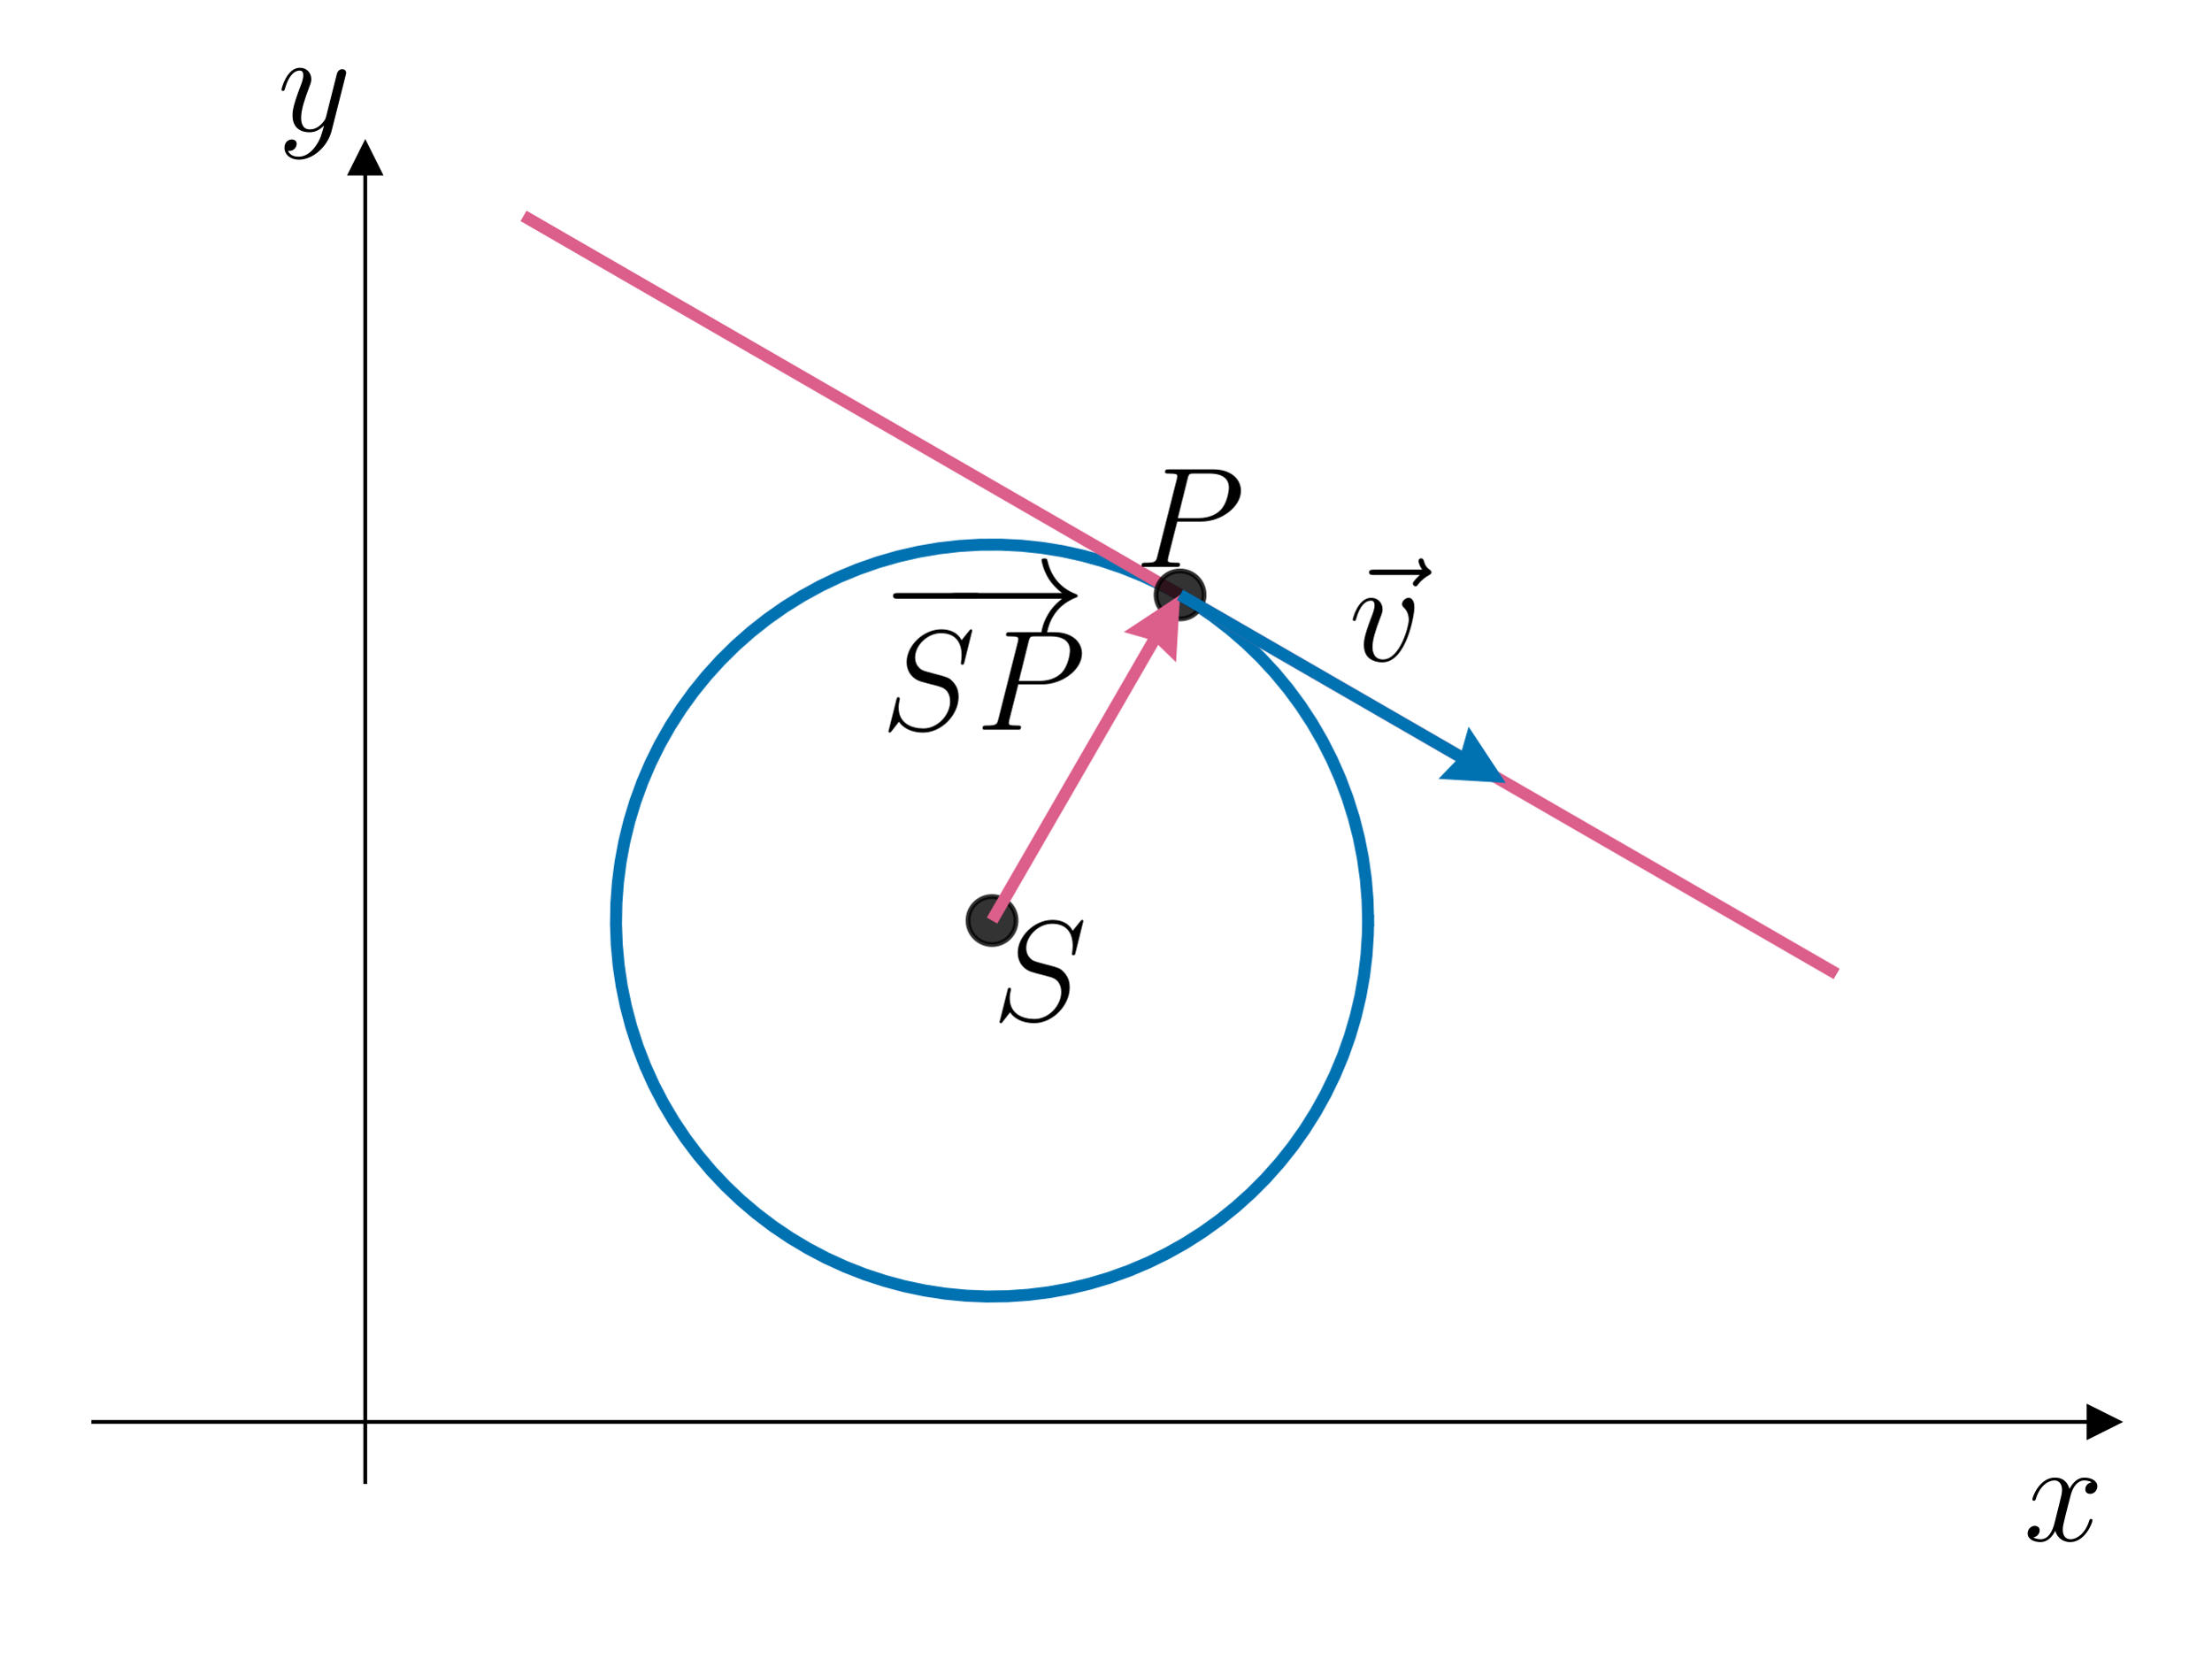
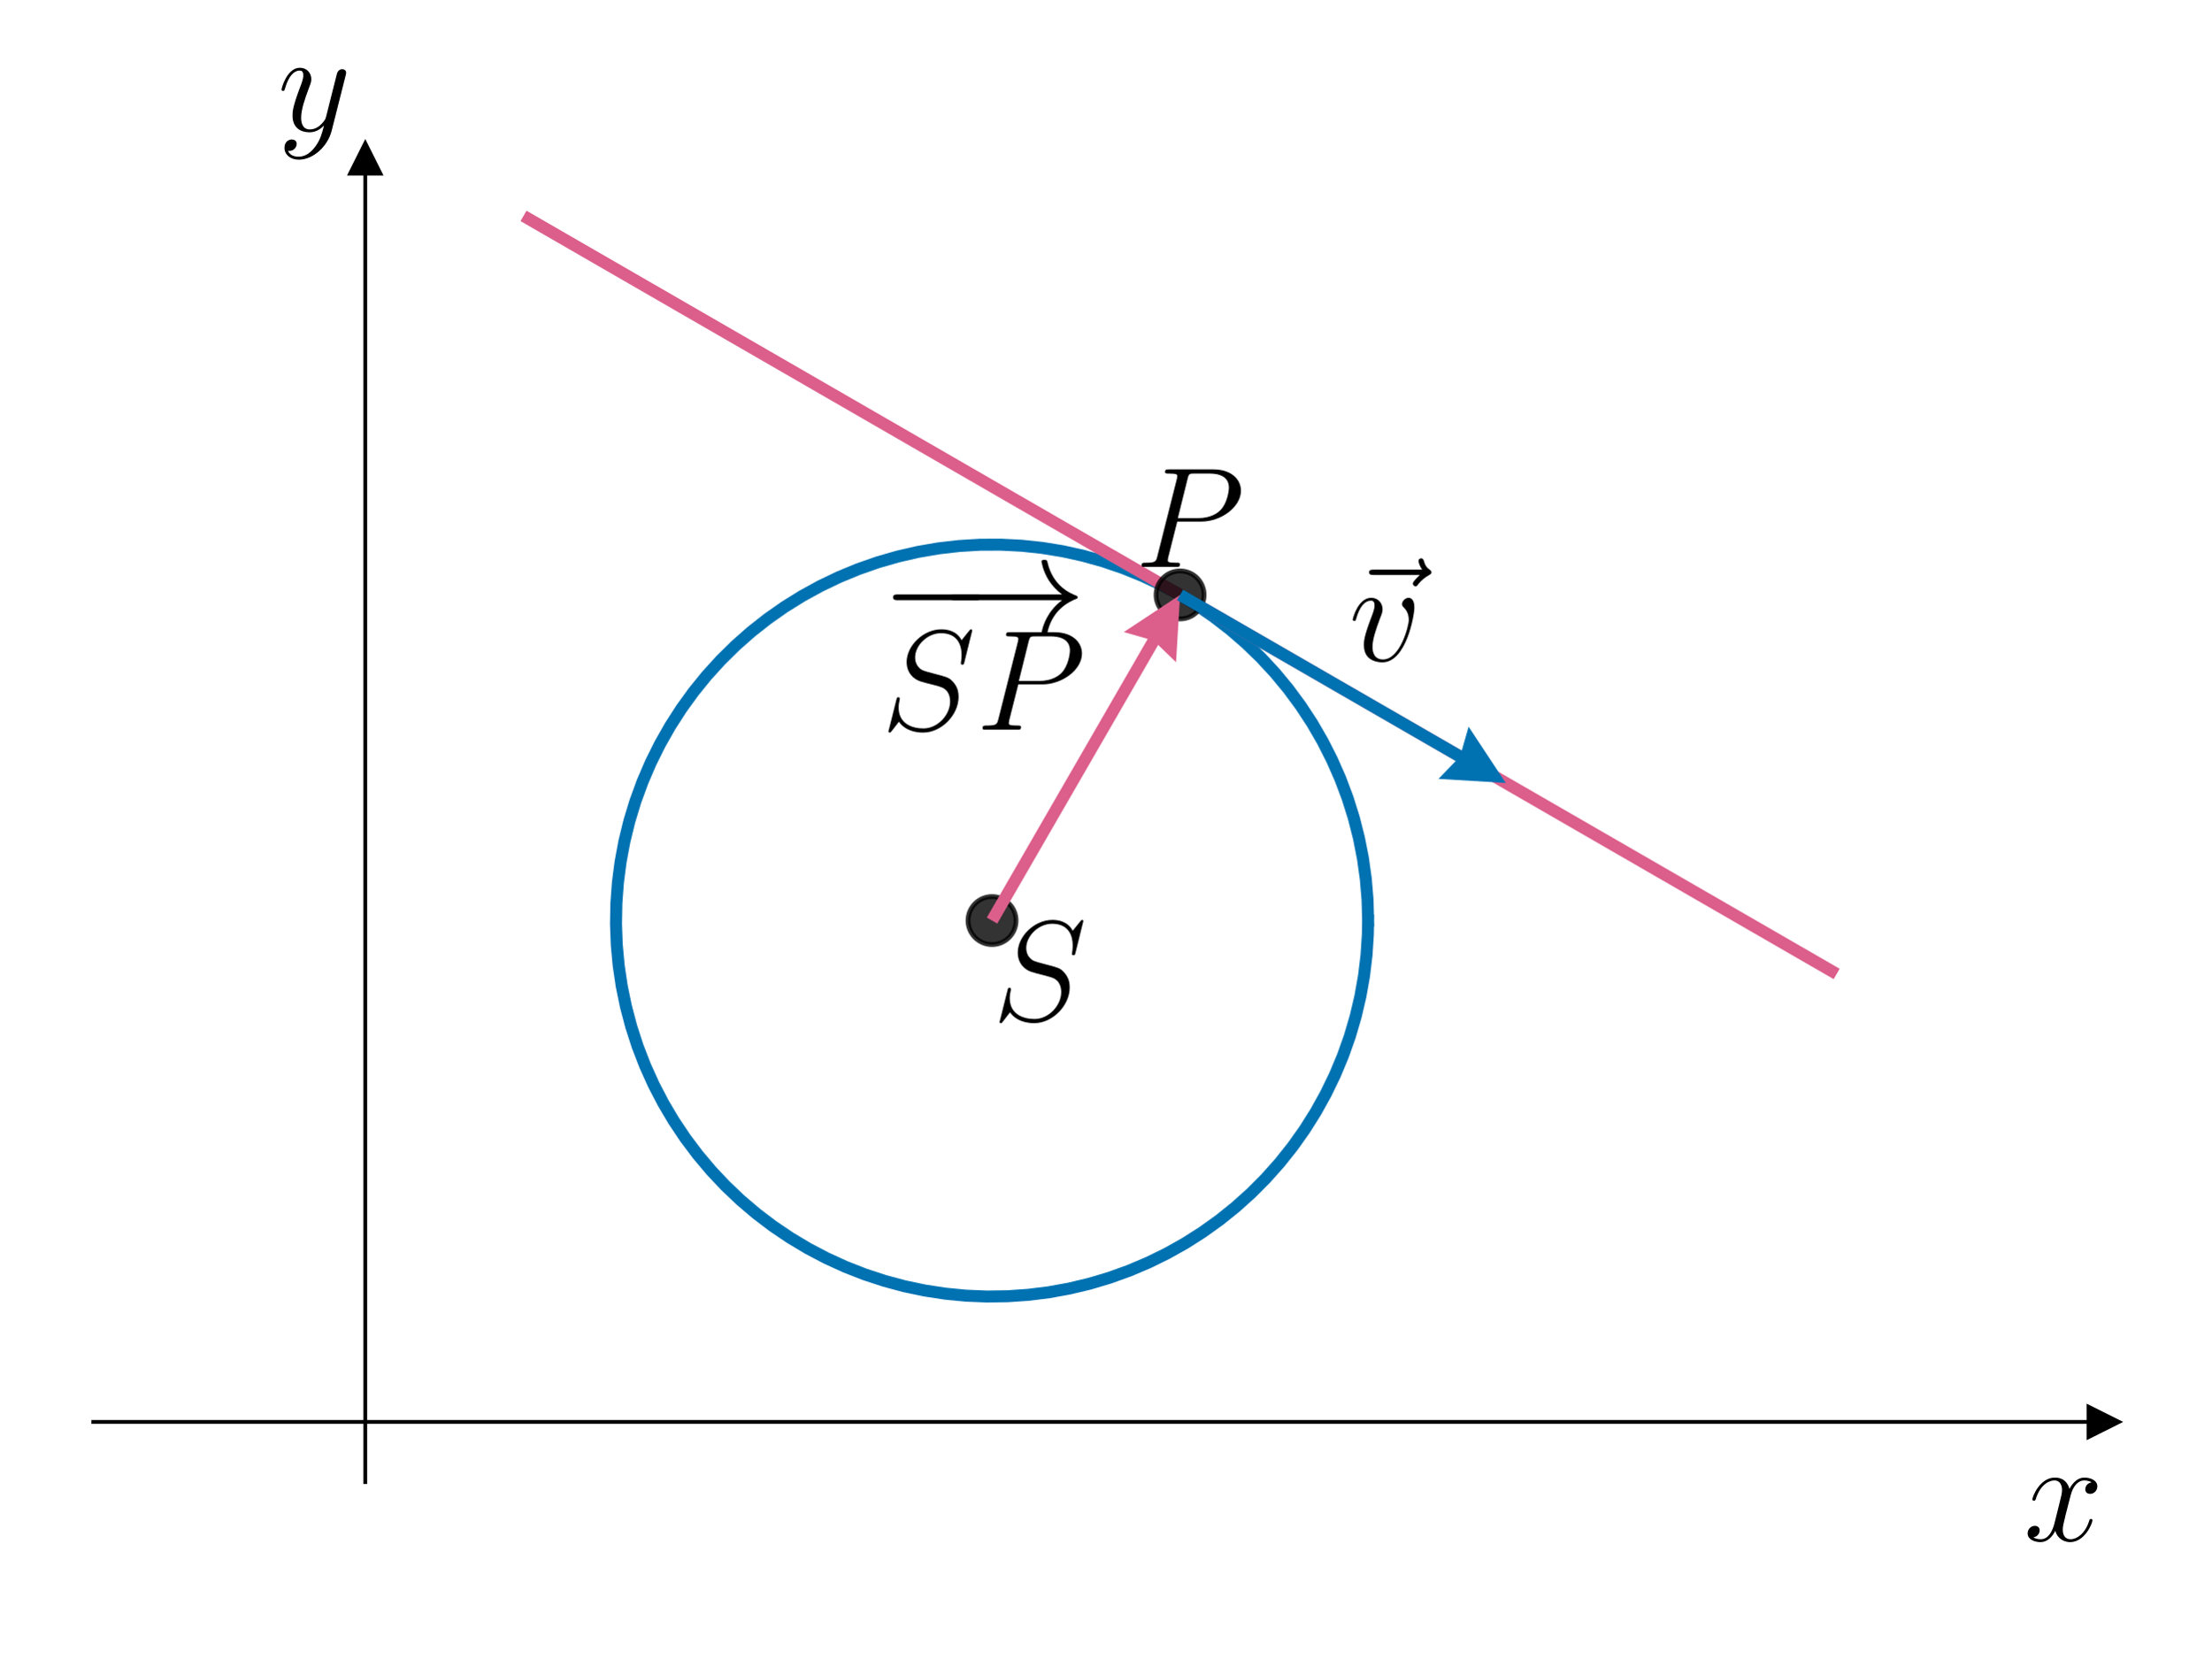
<svg xmlns="http://www.w3.org/2000/svg" xmlns:xlink="http://www.w3.org/1999/xlink" width="460.8pt" height="345.6pt" viewBox="0 0 460.8 345.6" version="1.1">
  <defs>
    <style type="text/css">*{stroke-linejoin: round; stroke-linecap: butt}</style>
  </defs>
  <g id="figure_1">
    <g id="patch_1">
      <path d="M 0 345.6  L 460.8 345.6  L 460.8 0  L 0 0  L 0 345.6  z " style="fill: none" />
    </g>
    <g id="axes_1">
      <g id="patch_2">
        <path d="M 19.44 308.913  L 438.36 308.913  L 438.36 33.084  L 19.44 33.084  L 19.44 308.913  z " style="fill: none" />
      </g>
      <g id="matplotlib.axis_1">
        <g id="text_1">
          <g transform="translate(421.7298 321.1305) scale(0.3 -0.3)">
            <defs>
              <path id="CMMI12-78" d="M 3034 2606  C 2829 2567 2752 2414 2752 2293  C 2752 2139 2874 2088 2963 2088  C 3155 2088 3290 2254 3290 2427  C 3290 2695 2982 2816 2714 2816  C 2323 2816 2106 2433 2048 2312  C 1901 2816 1504 2816 1389 2816  C 736 2816 390 1980 390 1839  C 390 1814 416 1782 461 1782  C 512 1782 525 1820 538 1846  C 755 2555 1184 2689 1370 2689  C 1658 2689 1715 2420 1715 2267  C 1715 2127 1677 1980 1600 1673  L 1382 798  C 1286 415 1101 64 762 64  C 730 64 570 64 435 147  C 666 192 717 383 717 460  C 717 588 621 664 499 664  C 346 664 179 530 179 326  C 179 57 480 -64 755 -64  C 1062 -64 1280 179 1414 441  C 1517 64 1837 -64 2074 -64  C 2726 -64 3072 773 3072 913  C 3072 945 3046 971 3008 971  C 2950 971 2944 939 2925 888  C 2752 326 2381 64 2093 64  C 1869 64 1747 230 1747 492  C 1747 632 1773 734 1875 1156  L 2099 2024  C 2195 2408 2413 2689 2707 2689  C 2720 2689 2899 2689 3034 2606  z " transform="scale(0.015625)" />
            </defs>
            <use xlink:href="#CMMI12-78" transform="scale(0.996264)" />
          </g>
        </g>
      </g>
      <g id="matplotlib.axis_2">
        <g id="text_2">
          <g transform="translate(57.84784 27.27102) scale(0.3 -0.3)">
            <defs>
              <path id="CMMI12-79" d="M 1683 -700  C 1510 -939 1261 -1152 947 -1152  C 870 -1152 563 -1152 467 -889  C 486 -895 518 -895 531 -895  C 723 -895 851 -729 851 -582  C 851 -435 730 -384 634 -384  C 531 -384 307 -458 307 -759  C 307 -1071 582 -1286 947 -1286  C 1587 -1286 2234 -700 2413 6  L 3040 2485  C 3046 2517 3059 2556 3059 2594  C 3059 2689 2982 2753 2886 2753  C 2829 2753 2694 2727 2643 2535  L 2170 658  C 2138 543 2138 530 2086 460  C 1958 281 1747 64 1440 64  C 1082 64 1050 415 1050 588  C 1050 952 1222 1443 1395 1903  C 1466 2088 1504 2178 1504 2305  C 1504 2574 1312 2816 998 2816  C 410 2816 173 1890 173 1839  C 173 1814 198 1782 243 1782  C 301 1782 307 1807 333 1897  C 486 2433 730 2689 979 2689  C 1037 2689 1146 2689 1146 2478  C 1146 2312 1075 2127 979 1884  C 666 1047 666 837 666 683  C 666 77 1101 -64 1421 -64  C 1606 -64 1837 -6 2061 230  L 2067 224  C 1971 -147 1907 -392 1683 -700  z " transform="scale(0.015625)" />
            </defs>
            <use xlink:href="#CMMI12-79" transform="scale(0.996264)" />
          </g>
        </g>
      </g>
      <g id="line2d_1">
        <defs>
-           <path id="mf4efd21895" d="M 3 0  L -3 -3  L -3 3  z " style="stroke: #000000; stroke-linejoin: miter" />
+           <path id="m6cafc1a3c9" d="M 3 0  L -3 -3  L -3 3  z " style="stroke: #000000; stroke-linejoin: miter" />
        </defs>
        <g>
-           <use xlink:href="#mf4efd21895" x="438.36" y="296.375" style="stroke: #000000; stroke-linejoin: miter" />
+           <use xlink:href="#m6cafc1a3c9" x="438.36" y="296.375" style="stroke: #000000; stroke-linejoin: miter" />
        </g>
      </g>
      <g id="line2d_2">
        <defs>
-           <path id="mf2c17f528a" d="M 0 -3  L -3 3  L 3 3  z " style="stroke: #000000; stroke-linejoin: miter" />
+           <path id="maf418be3da" d="M 0 -3  L -3 3  L 3 3  z " style="stroke: #000000; stroke-linejoin: miter" />
        </defs>
        <g>
-           <use xlink:href="#mf2c17f528a" x="76.117" y="33.084" style="stroke: #000000; stroke-linejoin: miter" />
+           <use xlink:href="#maf418be3da" x="76.117" y="33.084" style="stroke: #000000; stroke-linejoin: miter" />
        </g>
      </g>
      <g id="line2d_3">
-         <path d="M 285.12 191.874  L 285 187.543  L 284.641 183.227  L 284.045 178.936  L 283.212 174.685  L 282.145 170.486  L 280.848 166.353  L 279.325 162.298  L 277.58 158.333  L 275.619 154.471  L 273.447 150.722  L 271.072 147.1  L 268.5 143.614  L 265.739 140.276  L 262.798 137.095  L 259.686 134.082  L 256.413 131.245  L 252.987 128.594  L 249.42 126.136  L 245.723 123.878  L 241.907 121.828  L 237.983 119.993  L 233.964 118.376  L 229.862 116.985  L 225.689 115.822  L 221.458 114.891  L 217.183 114.196  L 212.875 113.738  L 208.549 113.519  L 204.217 113.538  L 199.893 113.798  L 195.59 114.295  L 191.321 115.03  L 187.099 116  L 182.937 117.201  L 178.847 118.63  L 174.843 120.283  L 170.937 122.155  L 167.14 124.24  L 163.463 126.531  L 159.919 129.022  L 156.518 131.705  L 153.271 134.572  L 150.187 137.614  L 147.275 140.822  L 144.546 144.185  L 142.006 147.695  L 139.664 151.339  L 137.527 155.107  L 135.601 158.987  L 133.893 162.968  L 132.407 167.037  L 131.148 171.182  L 130.121 175.39  L 129.327 179.649  L 128.77 183.945  L 128.451 188.265  L 128.371 192.596  L 128.531 196.925  L 128.929 201.238  L 129.565 205.523  L 130.437 209.766  L 131.543 213.955  L 132.877 218.076  L 134.438 222.117  L 136.219 226.066  L 138.216 229.91  L 140.422 233.638  L 142.831 237.238  L 145.435 240.7  L 148.226 244.013  L 151.196 247.166  L 154.336 250.151  L 157.636 252.957  L 161.085 255.577  L 164.675 258.002  L 168.392 260.226  L 172.227 262.24  L 176.168 264.04  L 180.202 265.619  L 184.316 266.972  L 188.5 268.097  L 192.739 268.988  L 197.021 269.644  L 201.333 270.063  L 205.661 270.242  L 209.992 270.182  L 214.314 269.883  L 218.612 269.346  L 222.874 268.572  L 227.087 267.564  L 231.238 266.324  L 235.314 264.857  L 239.302 263.167  L 243.191 261.259  L 246.969 259.14  L 250.624 256.814  L 254.145 254.291  L 257.521 251.577  L 260.742 248.68  L 263.798 245.61  L 266.68 242.376  L 269.379 238.987  L 271.886 235.455  L 274.194 231.789  L 276.296 228.001  L 278.186 224.104  L 279.858 220.107  L 281.306 216.025  L 282.526 211.868  L 283.515 207.651  L 284.27 203.385  L 284.787 199.084  L 285.067 194.761  L 285.12 191.874  L 285.12 191.874  " clip-path="url(#p5326818850)" style="fill: none; stroke: #0072b2; stroke-width: 2.5; stroke-linecap: square" />
+         <path d="M 285.12 191.874  L 285 187.543  L 284.641 183.227  L 284.045 178.936  L 283.212 174.685  L 282.145 170.486  L 280.848 166.353  L 279.325 162.298  L 277.58 158.333  L 275.619 154.471  L 273.447 150.722  L 271.072 147.1  L 268.5 143.614  L 265.739 140.276  L 262.798 137.095  L 259.686 134.082  L 256.413 131.245  L 252.987 128.594  L 249.42 126.136  L 245.723 123.878  L 241.907 121.828  L 237.983 119.993  L 233.964 118.376  L 229.862 116.985  L 225.689 115.822  L 221.458 114.891  L 217.183 114.196  L 212.875 113.738  L 208.549 113.519  L 204.217 113.538  L 199.893 113.798  L 195.59 114.295  L 191.321 115.03  L 187.099 116  L 182.937 117.201  L 178.847 118.63  L 174.843 120.283  L 170.937 122.155  L 167.14 124.24  L 163.463 126.531  L 159.919 129.022  L 156.518 131.705  L 153.271 134.572  L 150.187 137.614  L 147.275 140.822  L 144.546 144.185  L 142.006 147.695  L 139.664 151.339  L 137.527 155.107  L 135.601 158.987  L 133.893 162.968  L 132.407 167.037  L 131.148 171.182  L 130.121 175.39  L 129.327 179.649  L 128.77 183.945  L 128.451 188.265  L 128.371 192.596  L 128.531 196.925  L 128.929 201.238  L 129.565 205.523  L 130.437 209.766  L 131.543 213.955  L 132.877 218.076  L 134.438 222.117  L 136.219 226.066  L 138.216 229.91  L 140.422 233.638  L 142.831 237.238  L 145.435 240.7  L 148.226 244.013  L 151.196 247.166  L 154.336 250.151  L 157.636 252.957  L 161.085 255.577  L 164.675 258.002  L 168.392 260.226  L 172.227 262.24  L 176.168 264.04  L 180.202 265.619  L 184.316 266.972  L 188.5 268.097  L 192.739 268.988  L 197.021 269.644  L 201.333 270.063  L 205.661 270.242  L 209.992 270.182  L 214.314 269.883  L 218.612 269.346  L 222.874 268.572  L 227.087 267.564  L 231.238 266.324  L 235.314 264.857  L 239.302 263.167  L 243.191 261.259  L 246.969 259.14  L 250.624 256.814  L 254.145 254.291  L 257.521 251.577  L 260.742 248.68  L 263.798 245.61  L 266.68 242.376  L 269.379 238.987  L 271.886 235.455  L 274.194 231.789  L 276.296 228.001  L 278.186 224.104  L 279.858 220.107  L 281.306 216.025  L 282.526 211.868  L 283.515 207.651  L 284.27 203.385  L 284.787 199.084  L 285.067 194.761  L 285.12 191.874  L 285.12 191.874  " clip-path="url(#p2a2efc6e2c)" style="fill: none; stroke: #0072b2; stroke-width: 2.5; stroke-linecap: square" />
      </g>
      <g id="line2d_4">
-         <path d="M 110.181 45.622  L 381.683 202.374  L 381.683 202.374  " clip-path="url(#p5326818850)" style="fill: none; stroke: #dc5e8b; stroke-width: 2.5; stroke-linecap: square" />
+         <path d="M 110.181 45.622  L 381.683 202.374  L 381.683 202.374  " clip-path="url(#p2a2efc6e2c)" style="fill: none; stroke: #dc5e8b; stroke-width: 2.5; stroke-linecap: square" />
      </g>
      <g id="line2d_5">
        <defs>
-           <path id="mfe4c0279c2" d="M 0 5  C 1.326 5 2.598 4.473 3.536 3.536  C 4.473 2.598 5 1.326 5 0  C 5 -1.326 4.473 -2.598 3.536 -3.536  C 2.598 -4.473 1.326 -5 0 -5  C -1.326 -5 -2.598 -4.473 -3.536 -3.536  C -4.473 -2.598 -5 -1.326 -5 0  C -5 1.326 -4.473 2.598 -3.536 3.536  C -2.598 4.473 -1.326 5 0 5  z " style="stroke: #000000; stroke-opacity: 0.8" />
+           <path id="m8930c91c9a" d="M 0 5  C 1.326 5 2.598 4.473 3.536 3.536  C 4.473 2.598 5 1.326 5 0  C 5 -1.326 4.473 -2.598 3.536 -3.536  C 2.598 -4.473 1.326 -5 0 -5  C -1.326 -5 -2.598 -4.473 -3.536 -3.536  C -4.473 -2.598 -5 -1.326 -5 0  C -5 1.326 -4.473 2.598 -3.536 3.536  C -2.598 4.473 -1.326 5 0 5  z " style="stroke: #000000; stroke-opacity: 0.8" />
        </defs>
-         <g clip-path="url(#p5326818850)">
-           <use xlink:href="#mfe4c0279c2" x="206.744" y="191.874" style="fill-opacity: 0.8; stroke: #000000; stroke-opacity: 0.8" />
+         <g clip-path="url(#p2a2efc6e2c)">
+           <use xlink:href="#m8930c91c9a" x="206.744" y="191.874" style="fill-opacity: 0.8; stroke: #000000; stroke-opacity: 0.8" />
        </g>
      </g>
      <g id="line2d_6">
-         <g clip-path="url(#p5326818850)">
-           <use xlink:href="#mfe4c0279c2" x="245.932" y="123.998" style="fill-opacity: 0.8; stroke: #000000; stroke-opacity: 0.8" />
+         <g clip-path="url(#p2a2efc6e2c)">
+           <use xlink:href="#m8930c91c9a" x="245.932" y="123.998" style="fill-opacity: 0.8; stroke: #000000; stroke-opacity: 0.8" />
        </g>
      </g>
      <g id="patch_3">
        <path d="M 76.117 308.913  L 76.117 33.084  " style="fill: none; stroke: #000000; stroke-width: 0.8; stroke-linejoin: miter; stroke-linecap: square" />
      </g>
      <g id="patch_4">
        <path d="M 438.36 308.913  L 438.36 33.084  " style="fill: none" />
      </g>
      <g id="patch_5">
        <path d="M 19.44 296.375  L 438.36 296.375  " style="fill: none; stroke: #000000; stroke-width: 0.8; stroke-linejoin: miter; stroke-linecap: square" />
      </g>
      <g id="patch_6">
        <path d="M 19.44 33.084  L 438.36 33.084  " style="fill: none" />
      </g>
      <g id="text_3">
        <g transform="translate(206.7868 212.6594) scale(0.3 -0.3)">
          <defs>
            <path id="CMMI12-53" d="M 4064 4423  C 4064 4480 4019 4480 4006 4480  C 3981 4480 3974 4474 3898 4378  C 3859 4333 3597 4001 3590 3995  C 3379 4410 2957 4480 2688 4480  C 1875 4480 1139 3743 1139 3025  C 1139 2549 1427 2269 1741 2161  C 1811 2135 2189 2033 2381 1989  C 2707 1900 2790 1875 2925 1735  C 2950 1703 3078 1557 3078 1258  C 3078 667 2528 57 1888 57  C 1363 57 781 280 781 991  C 781 1112 806 1265 826 1328  C 826 1348 832 1378 832 1391  C 832 1417 819 1449 768 1449  C 710 1449 704 1436 678 1328  L 352 24  C 352 18 326 -64 326 -71  C 326 -128 378 -128 390 -128  C 416 -128 422 -122 499 -26  L 794 356  C 947 126 1280 -128 1875 -128  C 2701 -128 3456 666 3456 1460  C 3456 1728 3392 1963 3149 2197  C 3014 2331 2899 2363 2310 2516  C 1882 2630 1824 2649 1709 2751  C 1600 2858 1517 3011 1517 3227  C 1517 3761 2061 4308 2669 4308  C 3296 4308 3590 3926 3590 3323  C 3590 3158 3558 2986 3558 2961  C 3558 2903 3610 2903 3629 2903  C 3686 2903 3693 2922 3718 3024  L 4064 4423  z " transform="scale(0.015625)" />
          </defs>
          <use xlink:href="#CMMI12-53" transform="scale(0.996264)" />
        </g>
      </g>
      <g id="text_4">
        <g transform="translate(236.5001 118.1545) scale(0.3 -0.3)">
          <defs>
            <path id="CMMI12-50" d="M 1894 2023  L 2970 2023  C 3853 2023 4736 2673 4736 3401  C 4736 3898 4314 4352 3507 4352  L 1530 4352  C 1408 4352 1350 4352 1350 4231  C 1350 4167 1408 4167 1504 4167  C 1894 4167 1894 4116 1894 4046  C 1894 4034 1894 3995 1869 3899  L 1005 472  C 947 249 934 185 486 185  C 365 185 301 185 301 70  C 301 0 358 0 397 0  C 518 0 646 0 768 0  L 1517 0  C 1638 0 1773 0 1894 0  C 1946 0 2016 0 2016 121  C 2016 185 1958 185 1862 185  C 1478 185 1472 230 1472 293  C 1472 325 1478 369 1485 401  L 1894 2023  z M 2355 3930  C 2413 4167 2438 4167 2688 4167  L 3322 4167  C 3802 4167 4198 4013 4198 3535  C 4198 3369 4115 2827 3821 2534  C 3712 2419 3405 2176 2822 2176  L 1920 2176  L 2355 3930  z " transform="scale(0.015625)" />
          </defs>
          <use xlink:href="#CMMI12-50" transform="scale(0.996264)" />
        </g>
      </g>
      <g id="text_5">
        <g transform="translate(183.6286 152.0923) scale(0.3 -0.3)">
          <defs>
            <path id="CMSY10-0" d="M 4218 1472  C 4326 1472 4442 1472 4442 1600  C 4442 1728 4326 1728 4218 1728  L 755 1728  C 646 1728 531 1728 531 1600  C 531 1472 646 1472 755 1472  L 4218 1472  z " transform="scale(0.015625)" />
            <path id="CMSY10-21" d="M 5338 1472  C 4986 1203 4813 941 4762 858  C 4474 416 4422 13 4422 6  C 4422 -70 4499 -70 4550 -70  C 4659 -70 4666 -58 4691 58  C 4838 685 5216 1222 5939 1517  C 6016 1542 6035 1555 6035 1600  C 6035 1645 5997 1664 5984 1670  C 5702 1779 4928 2099 4685 3174  C 4666 3251 4659 3270 4550 3270  C 4499 3270 4422 3270 4422 3193  C 4422 3180 4480 2777 4749 2349  C 4877 2157 5062 1933 5338 1728  L 582 1728  C 467 1728 352 1728 352 1600  C 352 1472 467 1472 582 1472  L 5338 1472  z " transform="scale(0.015625)" />
          </defs>
-           <use xlink:href="#CMSY10-0" transform="translate(0 68.07804) scale(0.996264)" />
-           <use xlink:href="#CMSY10-21" transform="translate(42.59358 68.07804) scale(0.996264)" />
+           <use xlink:href="#CMSY10-0" transform="translate(0 67.08177) scale(0.996264)" />
+           <use xlink:href="#CMSY10-21" transform="translate(42.59358 67.08177) scale(0.996264)" />
          <use xlink:href="#CMMI12-53" transform="scale(0.996264)" />
          <use xlink:href="#CMMI12-50" transform="translate(65.79444 0) scale(0.996264)" />
        </g>
      </g>
      <g id="text_6">
        <g transform="translate(279.9126 137.7485) scale(0.3 -0.3)">
          <defs>
            <path id="CMMI12-7e" d="M 3424 3835  C 3347 3764 3110 3540 3110 3451  C 3110 3387 3168 3329 3232 3329  C 3290 3329 3315 3368 3360 3432  C 3514 3624 3686 3745 3834 3828  C 3898 3867 3942 3886 3942 3956  C 3942 4014 3891 4046 3853 4078  C 3674 4200 3629 4372 3610 4449  C 3590 4500 3571 4577 3482 4577  C 3443 4577 3366 4552 3366 4456  C 3366 4398 3405 4244 3526 4072  L 1376 4072  C 1267 4072 1158 4072 1158 3950  C 1158 3835 1274 3835 1376 3835  L 3424 3835  z " transform="scale(0.015625)" />
            <path id="CMMI12-76" d="M 2925 2389  C 2925 2791 2720 2816 2669 2816  C 2515 2816 2374 2663 2374 2535  C 2374 2459 2419 2414 2445 2389  C 2509 2331 2675 2159 2675 1827  C 2675 1558 2291 64 1523 64  C 1133 64 1056 390 1056 626  C 1056 945 1203 1392 1376 1852  C 1478 2114 1504 2178 1504 2305  C 1504 2574 1312 2816 998 2816  C 410 2816 173 1890 173 1839  C 173 1814 198 1782 243 1782  C 301 1782 307 1807 333 1897  C 486 2446 736 2689 979 2689  C 1037 2689 1146 2689 1146 2478  C 1146 2312 1075 2127 979 1884  C 672 1067 672 869 672 715  C 672 575 691 313 890 134  C 1120 -64 1440 -64 1498 -64  C 2560 -64 2925 2024 2925 2389  z " transform="scale(0.015625)" />
          </defs>
          <use xlink:href="#CMMI12-7e" transform="scale(0.996264)" />
          <use xlink:href="#CMMI12-76" transform="translate(3.972363 0) scale(0.996264)" />
        </g>
      </g>
      <g id="Quiver_1">
-         <path d="M 205.655 191.245  L 239.188 133.165  L 234.206 131.74  L 245.932 123.998  L 245.09 138.024  L 241.365 134.422  L 207.832 192.502  L 205.655 191.245  " clip-path="url(#p5326818850)" style="fill: #dc5e8b" />
+         <path d="M 205.655 191.245  L 239.188 133.165  L 234.206 131.74  L 245.932 123.998  L 245.09 138.024  L 241.365 134.422  L 207.832 192.502  L 205.655 191.245  " clip-path="url(#p2a2efc6e2c)" style="fill: #dc5e8b" />
      </g>
      <g id="Quiver_2">
-         <path d="M 246.56 122.91  L 304.64 156.442  L 306.065 151.46  L 313.807 163.186  L 299.782 162.344  L 303.383 158.619  L 245.303 125.086  L 246.56 122.91  " clip-path="url(#p5326818850)" style="fill: #0072b2" />
+         <path d="M 246.56 122.91  L 304.64 156.442  L 306.065 151.46  L 313.807 163.186  L 299.782 162.344  L 303.383 158.619  L 245.303 125.086  L 246.56 122.91  " clip-path="url(#p2a2efc6e2c)" style="fill: #0072b2" />
      </g>
    </g>
  </g>
  <defs>
-     <clipPath id="p5326818850">
+     <clipPath id="p2a2efc6e2c">
      <rect x="19.44" y="33.084" width="418.92" height="275.828" />
    </clipPath>
  </defs>
</svg>
